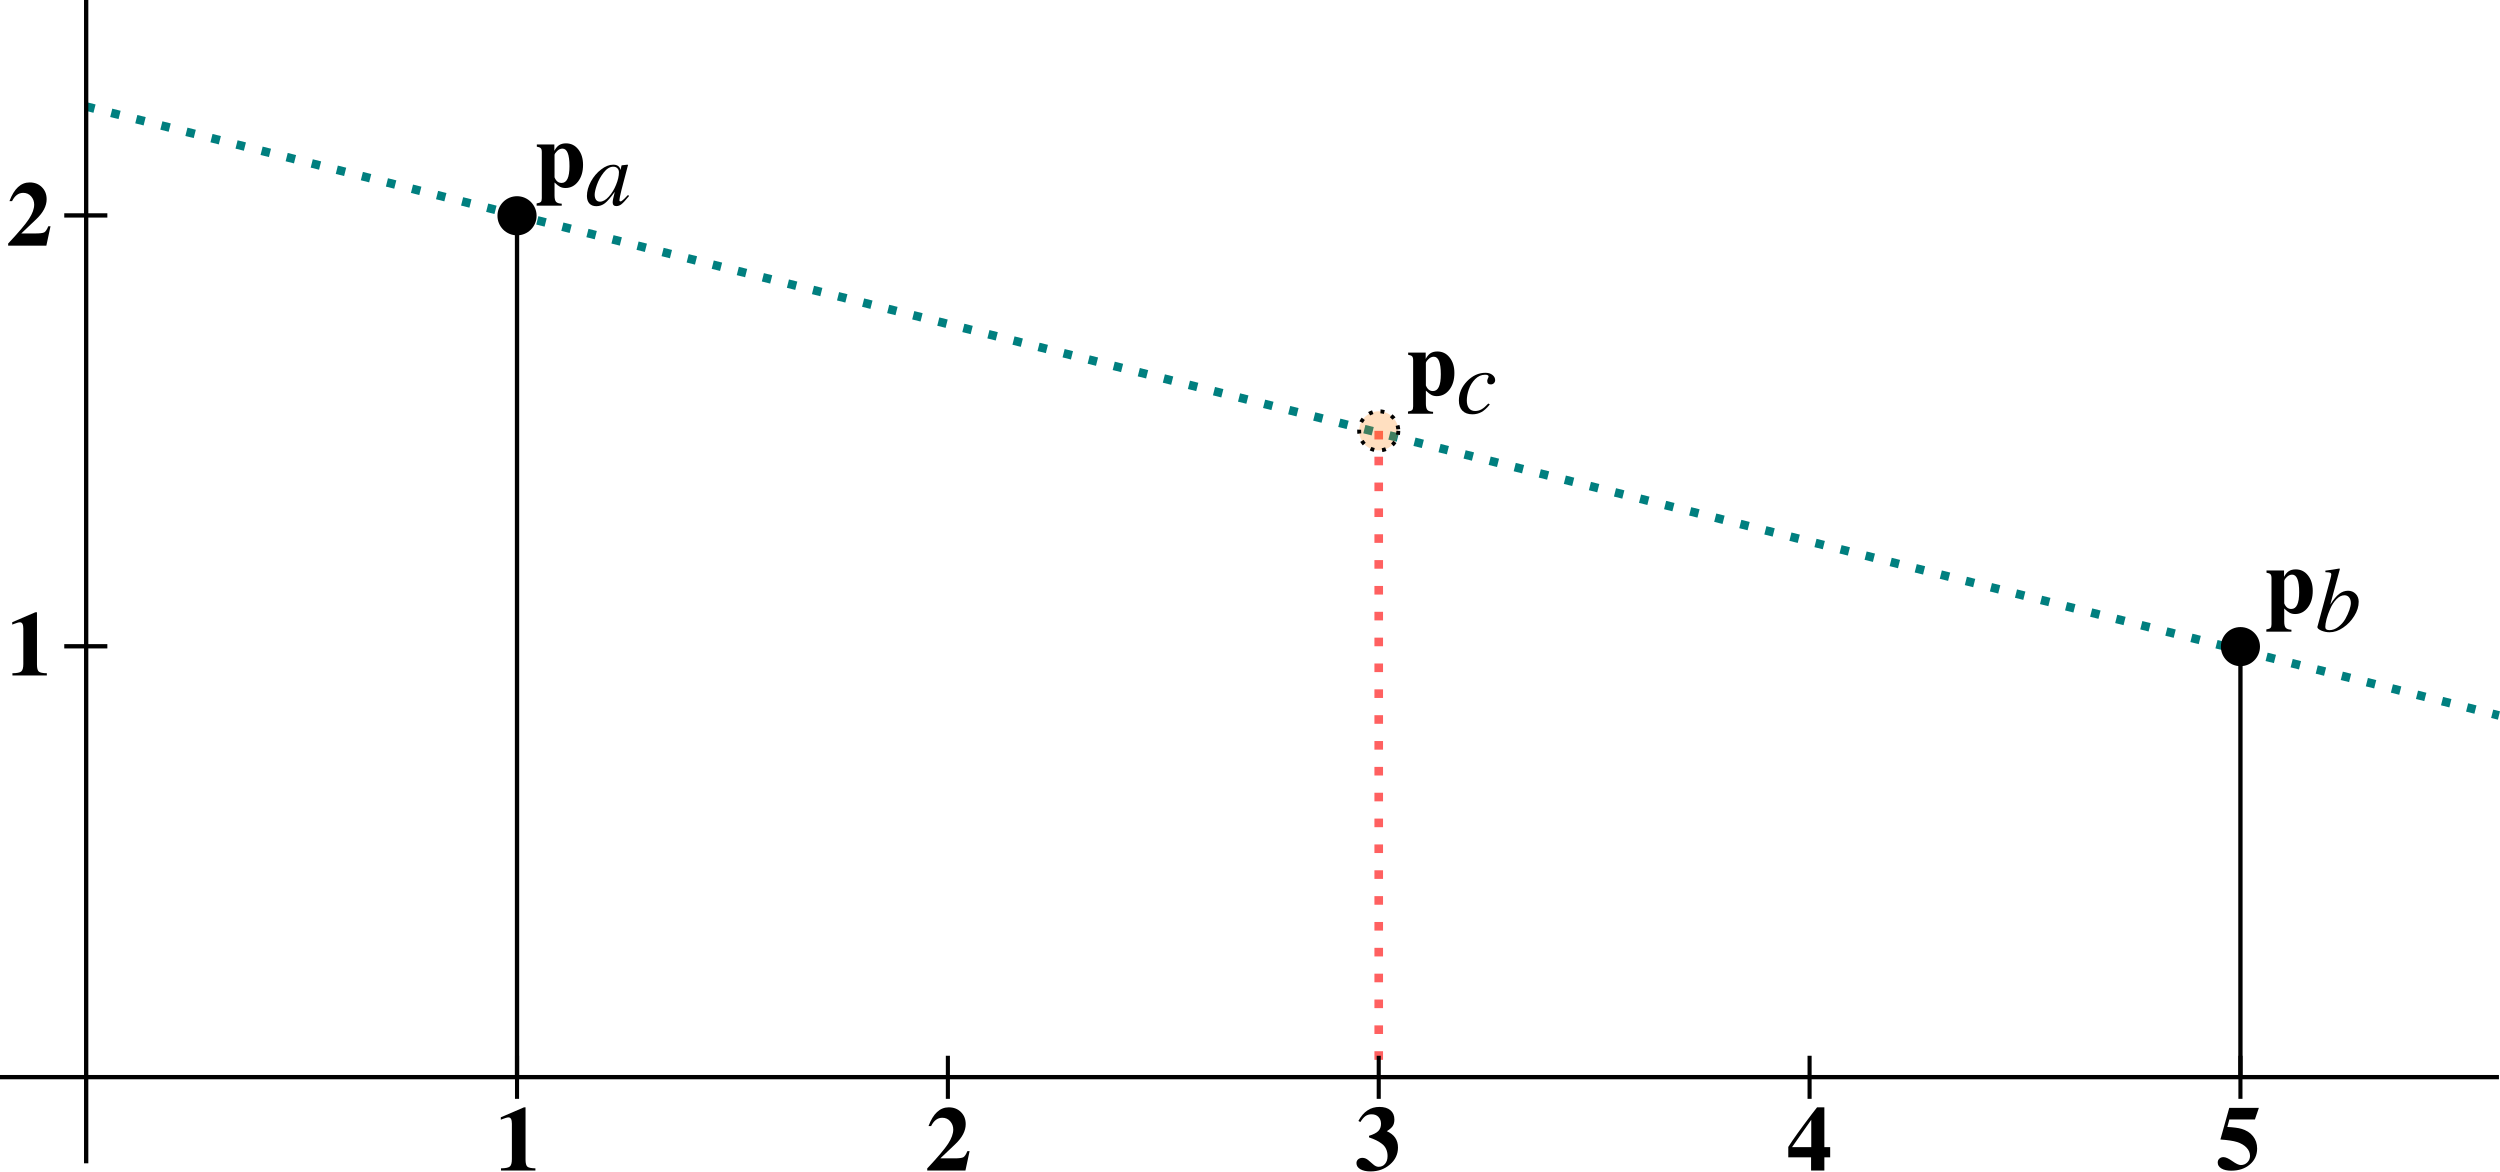
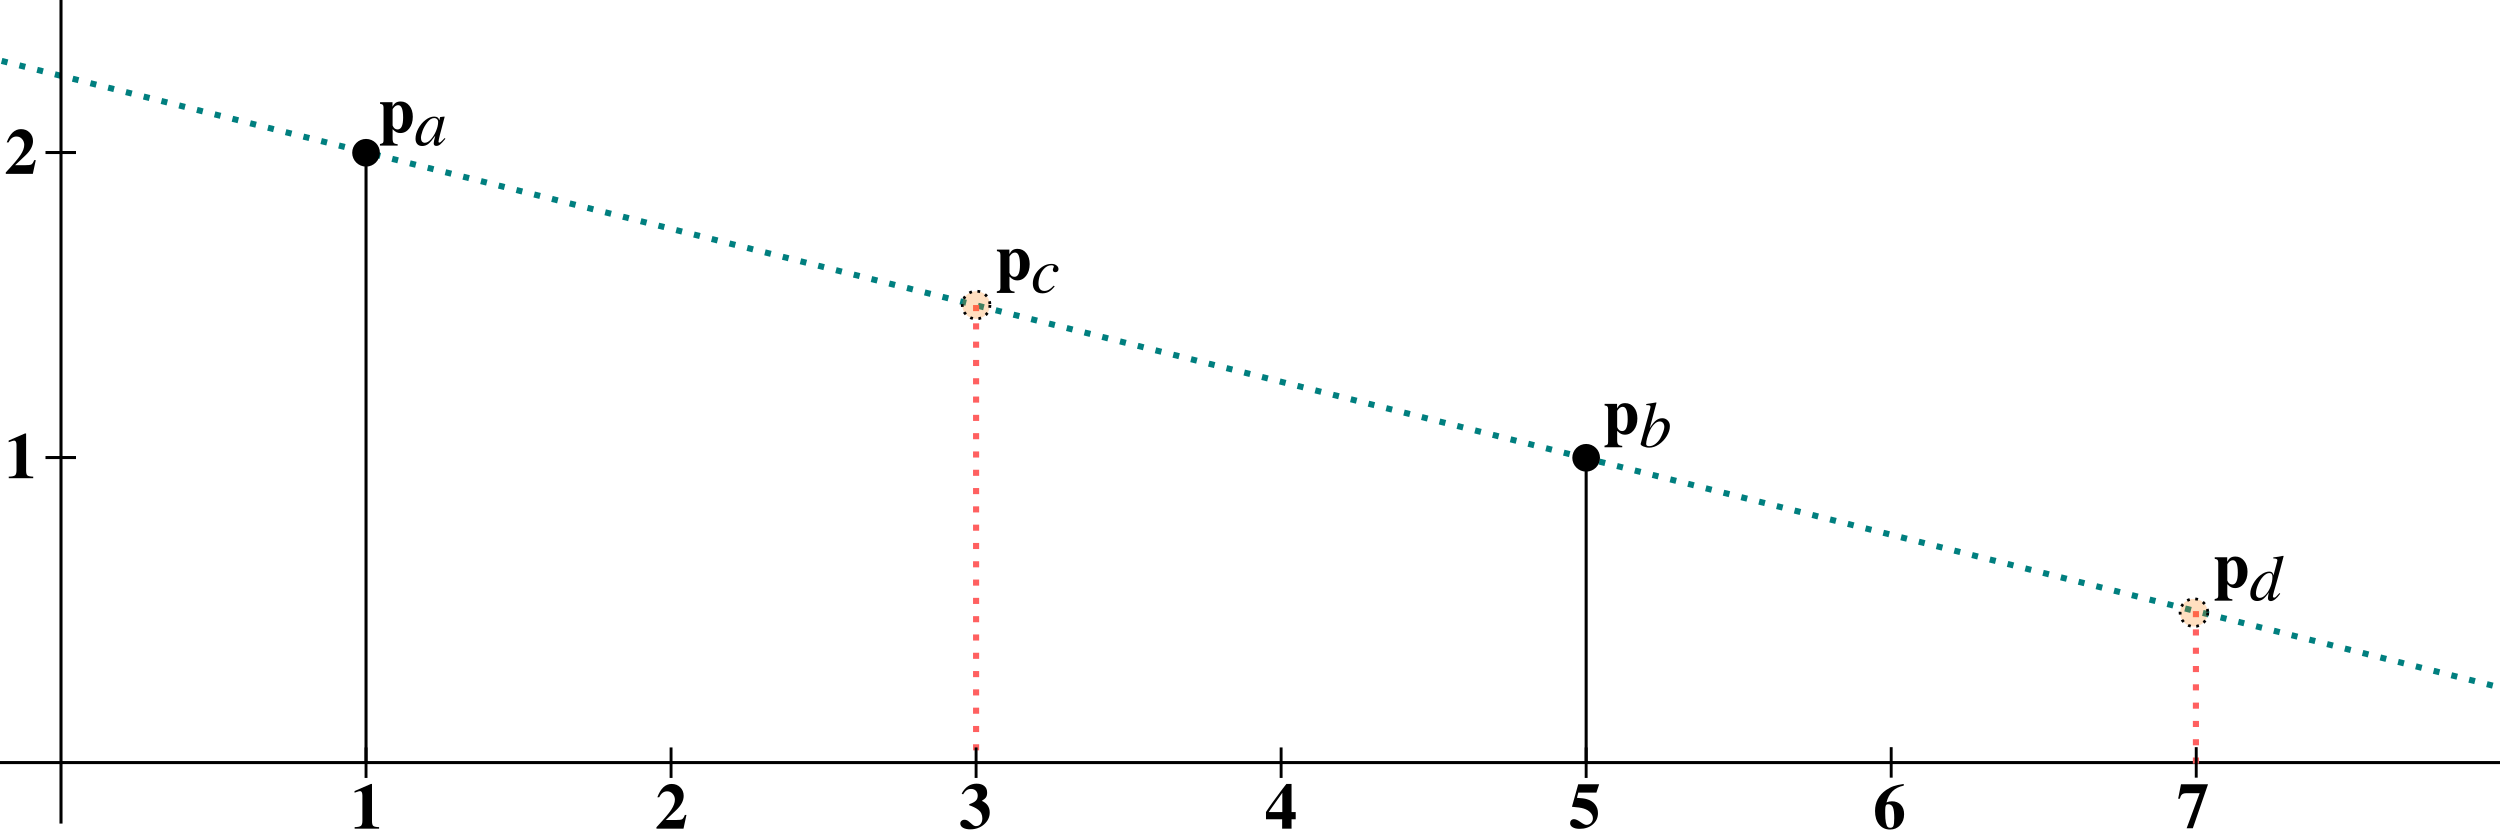
- <svg xmlns="http://www.w3.org/2000/svg" width="1600" height="749.704" viewBox="0 0 423.333 198.359" version="1.1" id="svg8">
+ <svg xmlns="http://www.w3.org/2000/svg" width="1600" height="530.904" viewBox="0 0 423.333 140.468" version="1.1" id="svg8">
  <defs id="defs2">
    <marker orient="auto" refY="0" refX="0" id="marker1152" style="overflow:visible">
      <path id="path1150" d="m -2.5,-1 c 0,2.76 -2.24,5 -5,5 -2.76,0 -5,-2.24 -5,-5 0,-2.76 2.24,-5 5,-5 2.76,0 5,2.24 5,5 z" style="fill:#000000;fill-opacity:1;fill-rule:evenodd;stroke:#000000;stroke-width:1pt;stroke-opacity:1" transform="matrix(0.8,0,0,0.8,5.92,0.8)" />
    </marker>
    <marker style="overflow:visible" id="DistanceEnd" refX="0" refY="0" orient="auto">
      <g id="g2301" style="fill:#000000;fill-opacity:1;stroke:#000000;stroke-opacity:1">
        <path style="fill:#000000;fill-opacity:1;stroke:#000000;stroke-width:1.15;stroke-linecap:square;stroke-opacity:1" d="M 0,0 H -2" id="path2316" />
        <path style="fill:#000000;fill-opacity:1;fill-rule:evenodd;stroke:#000000;stroke-opacity:1" d="m 0,0 -13,4 4,-4 -4,-4 z" id="path2312" />
        <path style="fill:#000000;fill-opacity:1;stroke:#000000;stroke-width:1;stroke-linecap:square;stroke-opacity:1" d="M 0,-4 V 40" id="path2314" />
      </g>
    </marker>
    <marker orient="auto" refY="0" refX="0" id="DotL" style="overflow:visible">
      <path id="path900" d="m -2.5,-1 c 0,2.76 -2.24,5 -5,5 -2.76,0 -5,-2.24 -5,-5 0,-2.76 2.24,-5 5,-5 2.76,0 5,2.24 5,5 z" style="fill:#000000;fill-opacity:1;fill-rule:evenodd;stroke:#000000;stroke-width:1pt;stroke-opacity:1" transform="matrix(0.8,0,0,0.8,5.92,0.8)" />
    </marker>
+     <marker orient="auto" refY="0" refX="0" id="DotL-5" style="overflow:visible">
+       <path id="path900-1" d="m -2.5,-1 c 0,2.76 -2.24,5 -5,5 -2.76,0 -5,-2.24 -5,-5 0,-2.76 2.24,-5 5,-5 2.76,0 5,2.24 5,5 z" style="fill:#000000;fill-opacity:1;fill-rule:evenodd;stroke:#000000;stroke-width:1pt;stroke-opacity:1" transform="matrix(0.8,0,0,0.8,5.92,0.8)" />
+     </marker>
  </defs>
-   <g id="layer1" transform="translate(126.9676,-154.4132)">
-     <path style="fill:none;stroke:#007f7f;stroke-width:1.459;stroke-linecap:butt;stroke-linejoin:miter;stroke-miterlimit:4;stroke-dasharray:1.459, 2.918;stroke-dashoffset:0;stroke-opacity:1" d="M -112.376,172.448 296.187,275.57" id="path825" />
-     <path style="fill:none;stroke:#000000;stroke-width:0.73px;stroke-linecap:butt;stroke-linejoin:miter;stroke-opacity:1" d="m -112.376,154.413 v 196.986 0" id="path817" />
-     <path style="fill:none;stroke:#000000;stroke-width:0.73px;stroke-linecap:butt;stroke-linejoin:miter;stroke-opacity:1" d="M -126.968,336.807 H 296.187" id="path819" />
-     <path style="fill:none;stroke:#000000;stroke-width:0.731;stroke-linecap:butt;stroke-linejoin:miter;stroke-miterlimit:4;stroke-dasharray:none;stroke-opacity:1;marker-end:url(#marker1152)" d="m -39.418,336.807 -3e-6,-145.915" id="path821" />
-     <path style="fill:none;stroke:#000000;stroke-width:0.73;stroke-linecap:butt;stroke-linejoin:miter;stroke-miterlimit:4;stroke-dasharray:none;stroke-opacity:1;marker-end:url(#DotL)" d="m 252.413,336.807 -2.3e-4,-72.958" id="path823" />
-     <path style="fill:none;stroke:#ff6060;stroke-width:1.459;stroke-linecap:butt;stroke-linejoin:miter;stroke-miterlimit:4;stroke-dasharray:1.459, 2.918;stroke-dashoffset:0;stroke-opacity:1" d="m 106.497,227.371 1e-5,109.437 v 0 0" id="path827" />
-     <circle style="opacity:1;fill:#ff7f00;fill-opacity:0.247;stroke:#000000;stroke-width:0.663;stroke-miterlimit:4;stroke-dasharray:0.663, 1.327;stroke-dashoffset:0;stroke-opacity:1" id="path829" cx="106.497" cy="227.371" r="3.316" />
-     <text xml:space="preserve" style="font-style:normal;font-variant:normal;font-weight:bold;font-stretch:normal;font-size:9.728px;line-height:1.25;font-family:FreeSerif;-inkscape-font-specification:'FreeSerif Bold';letter-spacing:0px;word-spacing:0px;fill:#000000;fill-opacity:1;stroke:none;stroke-width:0.73" x="111.214" y="221.287" id="text833">
-       <tspan id="tspan831" x="111.214" y="221.287" style="font-size:15.564px;stroke-width:0.73">p<tspan style="font-style:italic;font-variant:normal;font-weight:normal;font-stretch:normal;font-size:15.564px;font-family:FreeSerif;-inkscape-font-specification:'FreeSerif Italic';baseline-shift:sub;stroke-width:0.73" id="tspan835">c</tspan>
+   <g id="layer1" transform="translate(39.65513,-183.3848)">
+     <path style="fill:none;stroke:#007f7f;stroke-width:1.033;stroke-linecap:butt;stroke-linejoin:miter;stroke-miterlimit:4;stroke-dasharray:1.033, 2.066;stroke-dashoffset:0;stroke-opacity:1" d="M -39.379,193.702 383.646,299.784" id="path825" />
+     <path style="fill:none;stroke:#000000;stroke-width:0.517px;stroke-linecap:butt;stroke-linejoin:miter;stroke-opacity:1" d="m -29.325,183.385 v 139.459 0" id="path817" />
+     <path style="fill:none;stroke:#000000;stroke-width:0.517px;stroke-linecap:butt;stroke-linejoin:miter;stroke-opacity:1" d="M -39.655,312.514 H 383.678" id="path819" />
+     <path style="fill:none;stroke:#000000;stroke-width:0.517;stroke-linecap:butt;stroke-linejoin:miter;stroke-miterlimit:4;stroke-dasharray:none;stroke-opacity:1;marker-end:url(#marker1152)" d="m 22.327,312.514 -3e-6,-103.303" id="path821" />
+     <path style="fill:none;stroke:#000000;stroke-width:0.517;stroke-linecap:butt;stroke-linejoin:miter;stroke-miterlimit:4;stroke-dasharray:none;stroke-opacity:1;marker-end:url(#DotL)" d="m 228.933,312.514 -1.6e-4,-51.651" id="path823" />
+     <path style="fill:none;stroke:#ff6060;stroke-width:1.033;stroke-linecap:butt;stroke-linejoin:miter;stroke-miterlimit:4;stroke-dasharray:1.033, 2.066;stroke-dashoffset:0;stroke-opacity:1" d="m 125.63,235.036 v 77.477 0 0" id="path827" />
+     <circle style="opacity:1;fill:#ff7f00;fill-opacity:0.247;stroke:#000000;stroke-width:0.47;stroke-miterlimit:4;stroke-dasharray:0.47, 0.939;stroke-dashoffset:0;stroke-opacity:1" id="path829" cx="125.63" cy="235.036" r="2.348" />
+     <text xml:space="preserve" style="font-style:normal;font-variant:normal;font-weight:bold;font-stretch:normal;font-size:6.887px;line-height:1.25;font-family:FreeSerif;-inkscape-font-specification:'FreeSerif Bold';letter-spacing:0px;word-spacing:0px;fill:#000000;fill-opacity:1;stroke:none;stroke-width:0.517" x="128.969" y="230.729" id="text833">
+       <tspan id="tspan831" x="128.969" y="230.729" style="font-size:11.019px;stroke-width:0.517">p<tspan style="font-style:italic;font-variant:normal;font-weight:normal;font-stretch:normal;font-size:11.019px;font-family:FreeSerif;-inkscape-font-specification:'FreeSerif Italic';baseline-shift:sub;stroke-width:0.517" id="tspan835">c</tspan>
      </tspan>
    </text>
-     <text xml:space="preserve" style="font-style:normal;font-variant:normal;font-weight:bold;font-stretch:normal;font-size:15.564px;line-height:1.25;font-family:FreeSerif;-inkscape-font-specification:'FreeSerif Bold';letter-spacing:0px;word-spacing:0px;fill:#000000;fill-opacity:1;stroke:none;stroke-width:0.73" x="-36.331" y="186.043" id="text839">
-       <tspan id="tspan837" x="-36.331" y="186.043" style="font-size:15.564px;stroke-width:0.73">p<tspan style="font-style:italic;font-variant:normal;font-weight:normal;font-stretch:normal;font-size:15.564px;font-family:FreeSerif;-inkscape-font-specification:'FreeSerif Italic';baseline-shift:sub;stroke-width:0.73" id="tspan841">a</tspan>
+     <text xml:space="preserve" style="font-style:normal;font-variant:normal;font-weight:bold;font-stretch:normal;font-size:11.019px;line-height:1.25;font-family:FreeSerif;-inkscape-font-specification:'FreeSerif Bold';letter-spacing:0px;word-spacing:0px;fill:#000000;fill-opacity:1;stroke:none;stroke-width:0.517" x="24.513" y="205.777" id="text839">
+       <tspan id="tspan837" x="24.513" y="205.777" style="font-size:11.019px;stroke-width:0.517">p<tspan style="font-style:italic;font-variant:normal;font-weight:normal;font-stretch:normal;font-size:11.019px;font-family:FreeSerif;-inkscape-font-specification:'FreeSerif Italic';baseline-shift:sub;stroke-width:0.517" id="tspan841">a</tspan>
      </tspan>
    </text>
-     <text xml:space="preserve" style="font-style:normal;font-variant:normal;font-weight:bold;font-stretch:normal;font-size:9.728px;line-height:1.25;font-family:FreeSerif;-inkscape-font-specification:'FreeSerif Bold';letter-spacing:0px;word-spacing:0px;fill:#000000;fill-opacity:1;stroke:none;stroke-width:0.73" x="256.563" y="258.19" id="text845">
-       <tspan id="tspan843" x="256.563" y="258.19" style="font-size:15.564px;stroke-width:0.73">p<tspan style="font-style:italic;font-variant:normal;font-weight:normal;font-stretch:normal;font-size:15.564px;font-family:FreeSerif;-inkscape-font-specification:'FreeSerif Italic';baseline-shift:sub;stroke-width:0.73" id="tspan847">b</tspan>
+     <text xml:space="preserve" style="font-style:normal;font-variant:normal;font-weight:bold;font-stretch:normal;font-size:6.887px;line-height:1.25;font-family:FreeSerif;-inkscape-font-specification:'FreeSerif Bold';letter-spacing:0px;word-spacing:0px;fill:#000000;fill-opacity:1;stroke:none;stroke-width:0.517" x="231.871" y="256.855" id="text845">
+       <tspan id="tspan843" x="231.871" y="256.855" style="font-size:11.019px;stroke-width:0.517">p<tspan style="font-style:italic;font-variant:normal;font-weight:normal;font-stretch:normal;font-size:11.019px;font-family:FreeSerif;-inkscape-font-specification:'FreeSerif Italic';baseline-shift:sub;stroke-width:0.517" id="tspan847">b</tspan>
      </tspan>
    </text>
-     <text xml:space="preserve" style="font-style:normal;font-variant:normal;font-weight:bold;font-stretch:normal;font-size:15.564px;line-height:1.25;font-family:FreeSerif;-inkscape-font-specification:'FreeSerif Bold';letter-spacing:0px;word-spacing:0px;fill:#000000;fill-opacity:1;stroke:none;stroke-width:0.73" x="-43.179" y="352.622" id="text5154">
-       <tspan id="tspan5152" x="-43.179" y="352.622" style="font-size:15.564px;stroke-width:0.73">1</tspan>
+     <text xml:space="preserve" style="font-style:normal;font-variant:normal;font-weight:bold;font-stretch:normal;font-size:11.019px;line-height:1.25;font-family:FreeSerif;-inkscape-font-specification:'FreeSerif Bold';letter-spacing:0px;word-spacing:0px;fill:#000000;fill-opacity:1;stroke:none;stroke-width:0.517" x="19.664" y="323.71" id="text5154">
+       <tspan id="tspan5152" x="19.664" y="323.71" style="font-size:11.019px;stroke-width:0.517">1</tspan>
    </text>
-     <text xml:space="preserve" style="font-style:normal;font-variant:normal;font-weight:bold;font-stretch:normal;font-size:15.564px;line-height:1.25;font-family:FreeSerif;-inkscape-font-specification:'FreeSerif Bold';letter-spacing:0px;word-spacing:0px;fill:#000000;fill-opacity:1;stroke:none;stroke-width:0.73" x="29.778" y="352.622" id="text5158">
-       <tspan id="tspan5156" x="29.778" y="352.622" style="font-size:15.564px;stroke-width:0.73">2</tspan>
+     <text xml:space="preserve" style="font-style:normal;font-variant:normal;font-weight:bold;font-stretch:normal;font-size:11.019px;line-height:1.25;font-family:FreeSerif;-inkscape-font-specification:'FreeSerif Bold';letter-spacing:0px;word-spacing:0px;fill:#000000;fill-opacity:1;stroke:none;stroke-width:0.517" x="71.315" y="323.71" id="text5158">
+       <tspan id="tspan5156" x="71.315" y="323.71" style="font-size:11.019px;stroke-width:0.517">2</tspan>
    </text>
-     <text xml:space="preserve" style="font-style:normal;font-variant:normal;font-weight:bold;font-stretch:normal;font-size:15.564px;line-height:1.25;font-family:FreeSerif;-inkscape-font-specification:'FreeSerif Bold';letter-spacing:0px;word-spacing:0px;fill:#000000;fill-opacity:1;stroke:none;stroke-width:0.73" x="102.475" y="352.554" id="text5162">
-       <tspan id="tspan5160" x="102.475" y="352.554" style="font-size:15.564px;stroke-width:0.73">3</tspan>
+     <text xml:space="preserve" style="font-style:normal;font-variant:normal;font-weight:bold;font-stretch:normal;font-size:11.019px;line-height:1.25;font-family:FreeSerif;-inkscape-font-specification:'FreeSerif Bold';letter-spacing:0px;word-spacing:0px;fill:#000000;fill-opacity:1;stroke:none;stroke-width:0.517" x="122.782" y="323.662" id="text5162">
+       <tspan id="tspan5160" x="122.782" y="323.662" style="font-size:11.019px;stroke-width:0.517">3</tspan>
    </text>
-     <text xml:space="preserve" style="font-style:normal;font-variant:normal;font-weight:bold;font-stretch:normal;font-size:15.564px;line-height:1.25;font-family:FreeSerif;-inkscape-font-specification:'FreeSerif Bold';letter-spacing:0px;word-spacing:0px;fill:#000000;fill-opacity:1;stroke:none;stroke-width:0.73" x="175.551" y="352.622" id="text5166">
-       <tspan id="tspan5164" x="175.551" y="352.622" style="font-size:15.564px;stroke-width:0.73">4</tspan>
+     <text xml:space="preserve" style="font-style:normal;font-variant:normal;font-weight:bold;font-stretch:normal;font-size:11.019px;line-height:1.25;font-family:FreeSerif;-inkscape-font-specification:'FreeSerif Bold';letter-spacing:0px;word-spacing:0px;fill:#000000;fill-opacity:1;stroke:none;stroke-width:0.517" x="174.517" y="323.71" id="text5166">
+       <tspan id="tspan5164" x="174.517" y="323.71" style="font-size:11.019px;stroke-width:0.517">4</tspan>
    </text>
-     <text xml:space="preserve" style="font-style:normal;font-variant:normal;font-weight:bold;font-stretch:normal;font-size:15.564px;line-height:1.25;font-family:FreeSerif;-inkscape-font-specification:'FreeSerif Bold';letter-spacing:0px;word-spacing:0px;fill:#000000;fill-opacity:1;stroke:none;stroke-width:0.73" x="248.223" y="352.525" id="text5170">
-       <tspan id="tspan5168" x="248.223" y="352.525" style="font-size:15.564px;stroke-width:0.73">5</tspan>
+     <text xml:space="preserve" style="font-style:normal;font-variant:normal;font-weight:bold;font-stretch:normal;font-size:11.019px;line-height:1.25;font-family:FreeSerif;-inkscape-font-specification:'FreeSerif Bold';letter-spacing:0px;word-spacing:0px;fill:#000000;fill-opacity:1;stroke:none;stroke-width:0.517" x="225.966" y="323.641" id="text5170">
+       <tspan id="tspan5168" x="225.966" y="323.641" style="font-size:11.019px;stroke-width:0.517">5</tspan>
    </text>
-     <text xml:space="preserve" style="font-style:normal;font-variant:normal;font-weight:bold;font-stretch:normal;font-size:15.564px;line-height:1.25;font-family:FreeSerif;-inkscape-font-specification:'FreeSerif Bold';letter-spacing:0px;word-spacing:0px;fill:#000000;fill-opacity:1;stroke:none;stroke-width:0.73" x="-125.909" y="268.789" id="text5174">
-       <tspan id="tspan5172" x="-125.909" y="268.789" style="font-size:15.564px;stroke-width:0.73">1</tspan>
+     <text xml:space="preserve" style="font-style:normal;font-variant:normal;font-weight:bold;font-stretch:normal;font-size:11.019px;line-height:1.25;font-family:FreeSerif;-inkscape-font-specification:'FreeSerif Bold';letter-spacing:0px;word-spacing:0px;fill:#000000;fill-opacity:1;stroke:none;stroke-width:0.517" x="-38.906" y="264.359" id="text5174">
+       <tspan id="tspan5172" x="-38.906" y="264.359" style="font-size:11.019px;stroke-width:0.517">1</tspan>
    </text>
-     <text xml:space="preserve" style="font-style:normal;font-variant:normal;font-weight:bold;font-stretch:normal;font-size:15.564px;line-height:1.25;font-family:FreeSerif;-inkscape-font-specification:'FreeSerif Bold';letter-spacing:0px;word-spacing:0px;fill:#000000;fill-opacity:1;stroke:none;stroke-width:0.73" x="-125.851" y="196.004" id="text5178">
-       <tspan id="tspan5176" x="-125.851" y="196.004" style="font-size:15.564px;stroke-width:0.73">2</tspan>
+     <text xml:space="preserve" style="font-style:normal;font-variant:normal;font-weight:bold;font-stretch:normal;font-size:11.019px;line-height:1.25;font-family:FreeSerif;-inkscape-font-specification:'FreeSerif Bold';letter-spacing:0px;word-spacing:0px;fill:#000000;fill-opacity:1;stroke:none;stroke-width:0.517" x="-38.865" y="212.83" id="text5178">
+       <tspan id="tspan5176" x="-38.865" y="212.83" style="font-size:11.019px;stroke-width:0.517">2</tspan>
    </text>
-     <path style="fill:none;stroke:#000000;stroke-width:0.73;stroke-linecap:butt;stroke-linejoin:miter;stroke-miterlimit:4;stroke-dasharray:none;stroke-opacity:1" d="m -116.086,190.892 h 7.296" id="path7422" />
-     <path style="fill:none;stroke:#000000;stroke-width:0.73;stroke-linecap:butt;stroke-linejoin:miter;stroke-miterlimit:4;stroke-dasharray:none;stroke-opacity:1" d="m -116.086,263.85 h 7.296" id="path7422-3" />
-     <path style="fill:none;stroke:#000000;stroke-width:0.693px;stroke-linecap:butt;stroke-linejoin:miter;stroke-opacity:1" d="m 33.539,333.188 v 7.296" id="path7439" />
-     <path style="fill:none;stroke:#000000;stroke-width:0.693px;stroke-linecap:butt;stroke-linejoin:miter;stroke-opacity:1" d="m -39.418,333.188 v 7.296" id="path7439-6" />
-     <path style="fill:none;stroke:#000000;stroke-width:0.693px;stroke-linecap:butt;stroke-linejoin:miter;stroke-opacity:1" d="m 106.497,333.188 v 7.296" id="path7439-7" />
-     <path style="fill:none;stroke:#000000;stroke-width:0.693px;stroke-linecap:butt;stroke-linejoin:miter;stroke-opacity:1" d="m 179.455,333.188 v 7.296" id="path7439-5" />
-     <path style="fill:none;stroke:#000000;stroke-width:0.693px;stroke-linecap:butt;stroke-linejoin:miter;stroke-opacity:1" d="m 252.413,333.188 v 7.296" id="path7439-3" />
+     <path style="fill:none;stroke:#000000;stroke-width:0.517;stroke-linecap:butt;stroke-linejoin:miter;stroke-miterlimit:4;stroke-dasharray:none;stroke-opacity:1" d="m -31.951,209.211 h 5.165" id="path7422" />
+     <path style="fill:none;stroke:#000000;stroke-width:0.517;stroke-linecap:butt;stroke-linejoin:miter;stroke-miterlimit:4;stroke-dasharray:none;stroke-opacity:1" d="m -31.951,260.862 h 5.165" id="path7422-3" />
+     <path style="fill:none;stroke:#000000;stroke-width:0.491px;stroke-linecap:butt;stroke-linejoin:miter;stroke-opacity:1" d="m 73.978,309.951 v 5.165" id="path7439" />
+     <path style="fill:none;stroke:#000000;stroke-width:0.491px;stroke-linecap:butt;stroke-linejoin:miter;stroke-opacity:1" d="m 22.327,309.951 v 5.165" id="path7439-6" />
+     <path style="fill:none;stroke:#000000;stroke-width:0.491px;stroke-linecap:butt;stroke-linejoin:miter;stroke-opacity:1" d="m 125.63,309.951 v 5.165" id="path7439-7" />
+     <path style="fill:none;stroke:#000000;stroke-width:0.491px;stroke-linecap:butt;stroke-linejoin:miter;stroke-opacity:1" d="m 177.281,309.951 v 5.165" id="path7439-5" />
+     <path style="fill:none;stroke:#000000;stroke-width:0.491px;stroke-linecap:butt;stroke-linejoin:miter;stroke-opacity:1" d="m 228.933,309.951 v 5.165" id="path7439-3" />
+     <path style="fill:none;stroke:#ff6060;stroke-width:1.033;stroke-linecap:butt;stroke-linejoin:miter;stroke-miterlimit:4;stroke-dasharray:1.033, 2.066;stroke-dashoffset:0;stroke-opacity:1" d="m 332.187,286.864 v 25.868 0 0" id="path827-6" />
+     <path style="fill:none;stroke:#000000;stroke-width:0.491px;stroke-linecap:butt;stroke-linejoin:miter;stroke-opacity:1" d="m 280.588,309.905 v 5.165" id="path7439-7-8" />
+     <path style="fill:none;stroke:#000000;stroke-width:0.491px;stroke-linecap:butt;stroke-linejoin:miter;stroke-opacity:1" d="m 332.24,309.905 v 5.165" id="path7439-5-4" />
+     <text xml:space="preserve" style="font-style:normal;font-variant:normal;font-weight:bold;font-stretch:normal;font-size:11.019px;line-height:1.25;font-family:FreeSerif;-inkscape-font-specification:'FreeSerif Bold';letter-spacing:0px;word-spacing:0px;fill:#000000;fill-opacity:1;stroke:none;stroke-width:0.517" x="277.541" y="323.71" id="text5166-9">
+       <tspan id="tspan5164-2" x="277.541" y="323.71" style="font-size:11.019px;stroke-width:0.517">6</tspan>
+     </text>
+     <text xml:space="preserve" style="font-style:normal;font-variant:normal;font-weight:bold;font-stretch:normal;font-size:11.019px;line-height:1.25;font-family:FreeSerif;-inkscape-font-specification:'FreeSerif Bold';letter-spacing:0px;word-spacing:0px;fill:#000000;fill-opacity:1;stroke:none;stroke-width:0.517" x="328.99" y="323.641" id="text5170-4">
+       <tspan id="tspan5168-9" x="328.99" y="323.641" style="font-size:11.019px;stroke-width:0.517">7</tspan>
+     </text>
+     <circle style="opacity:1;fill:#ff7f00;fill-opacity:0.247;stroke:#000000;stroke-width:0.47;stroke-miterlimit:4;stroke-dasharray:0.47, 0.939;stroke-dashoffset:0;stroke-opacity:1" id="path829-9" cx="331.849" cy="287.132" r="2.348" />
+     <text xml:space="preserve" style="font-style:normal;font-variant:normal;font-weight:bold;font-stretch:normal;font-size:6.887px;line-height:1.25;font-family:FreeSerif;-inkscape-font-specification:'FreeSerif Bold';letter-spacing:0px;word-spacing:0px;fill:#000000;fill-opacity:1;stroke:none;stroke-width:0.517" x="335.189" y="282.825" id="text833-7">
+       <tspan id="tspan831-2" x="335.189" y="282.825" style="font-size:11.019px;stroke-width:0.517">p<tspan style="font-style:italic;font-variant:normal;font-weight:normal;font-stretch:normal;font-size:11.019px;font-family:FreeSerif;-inkscape-font-specification:'FreeSerif Italic';baseline-shift:sub;stroke-width:0.517" id="tspan835-5">d</tspan>
+       </tspan>
+     </text>
  </g>
</svg>
